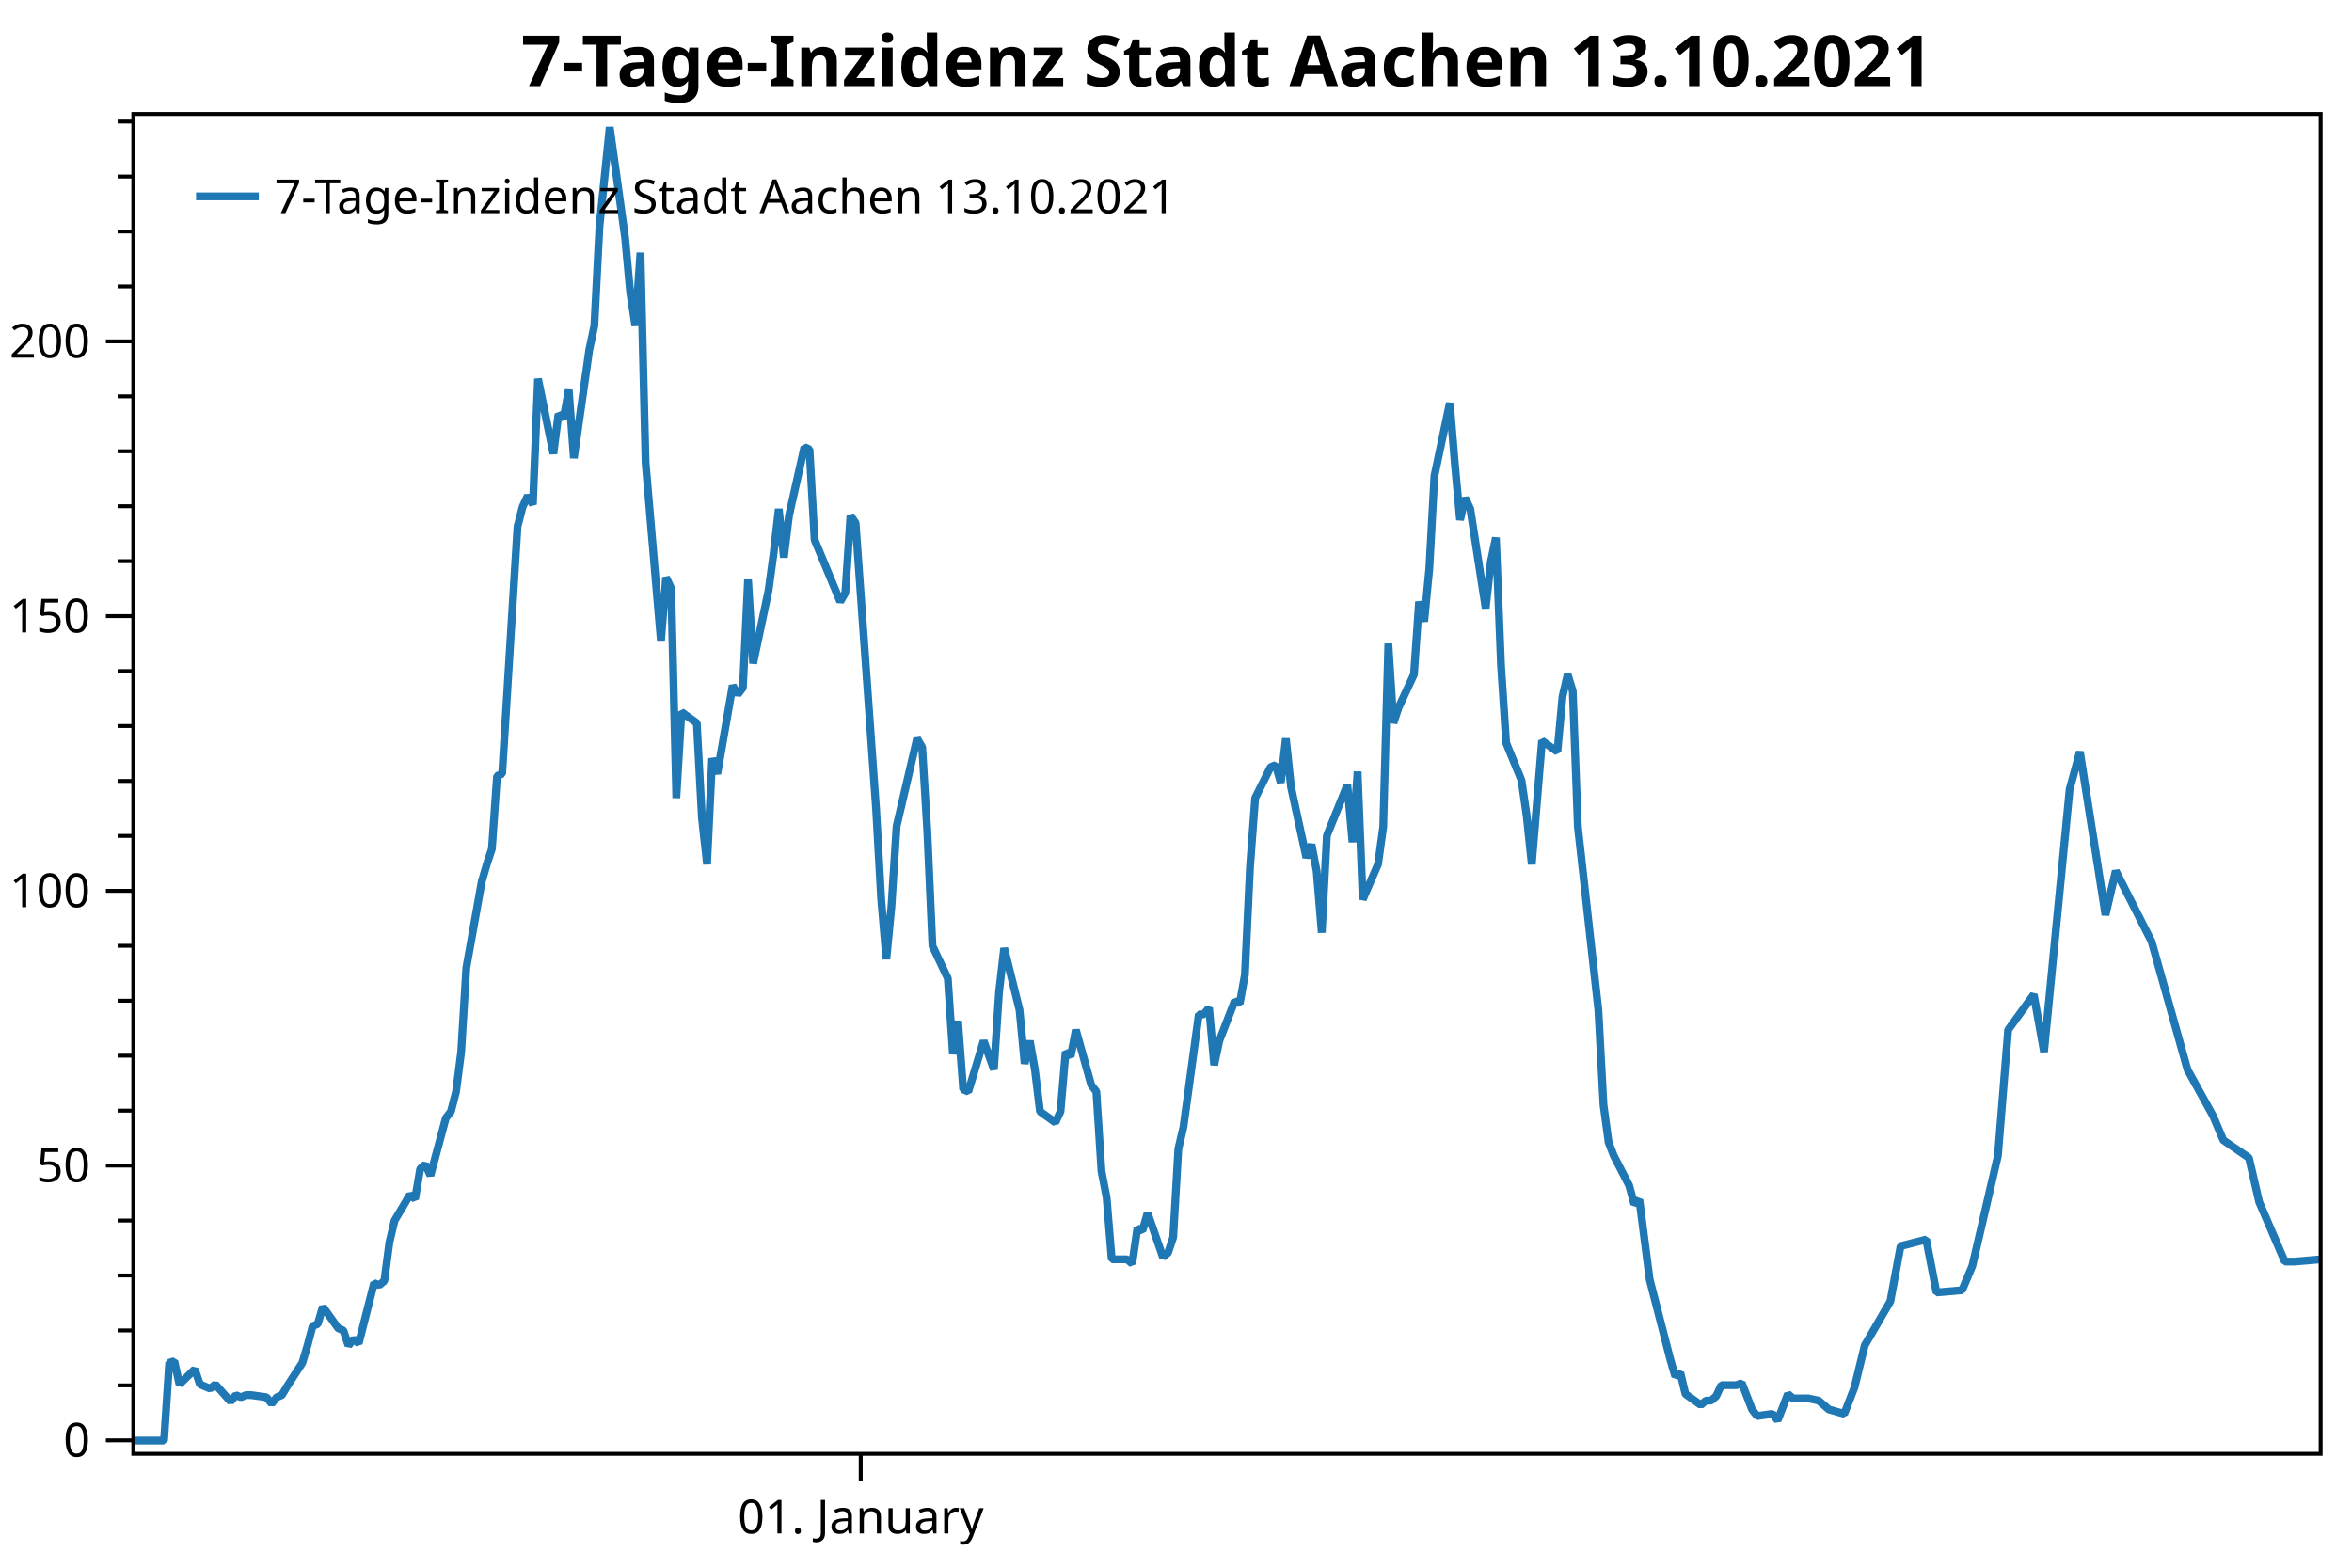
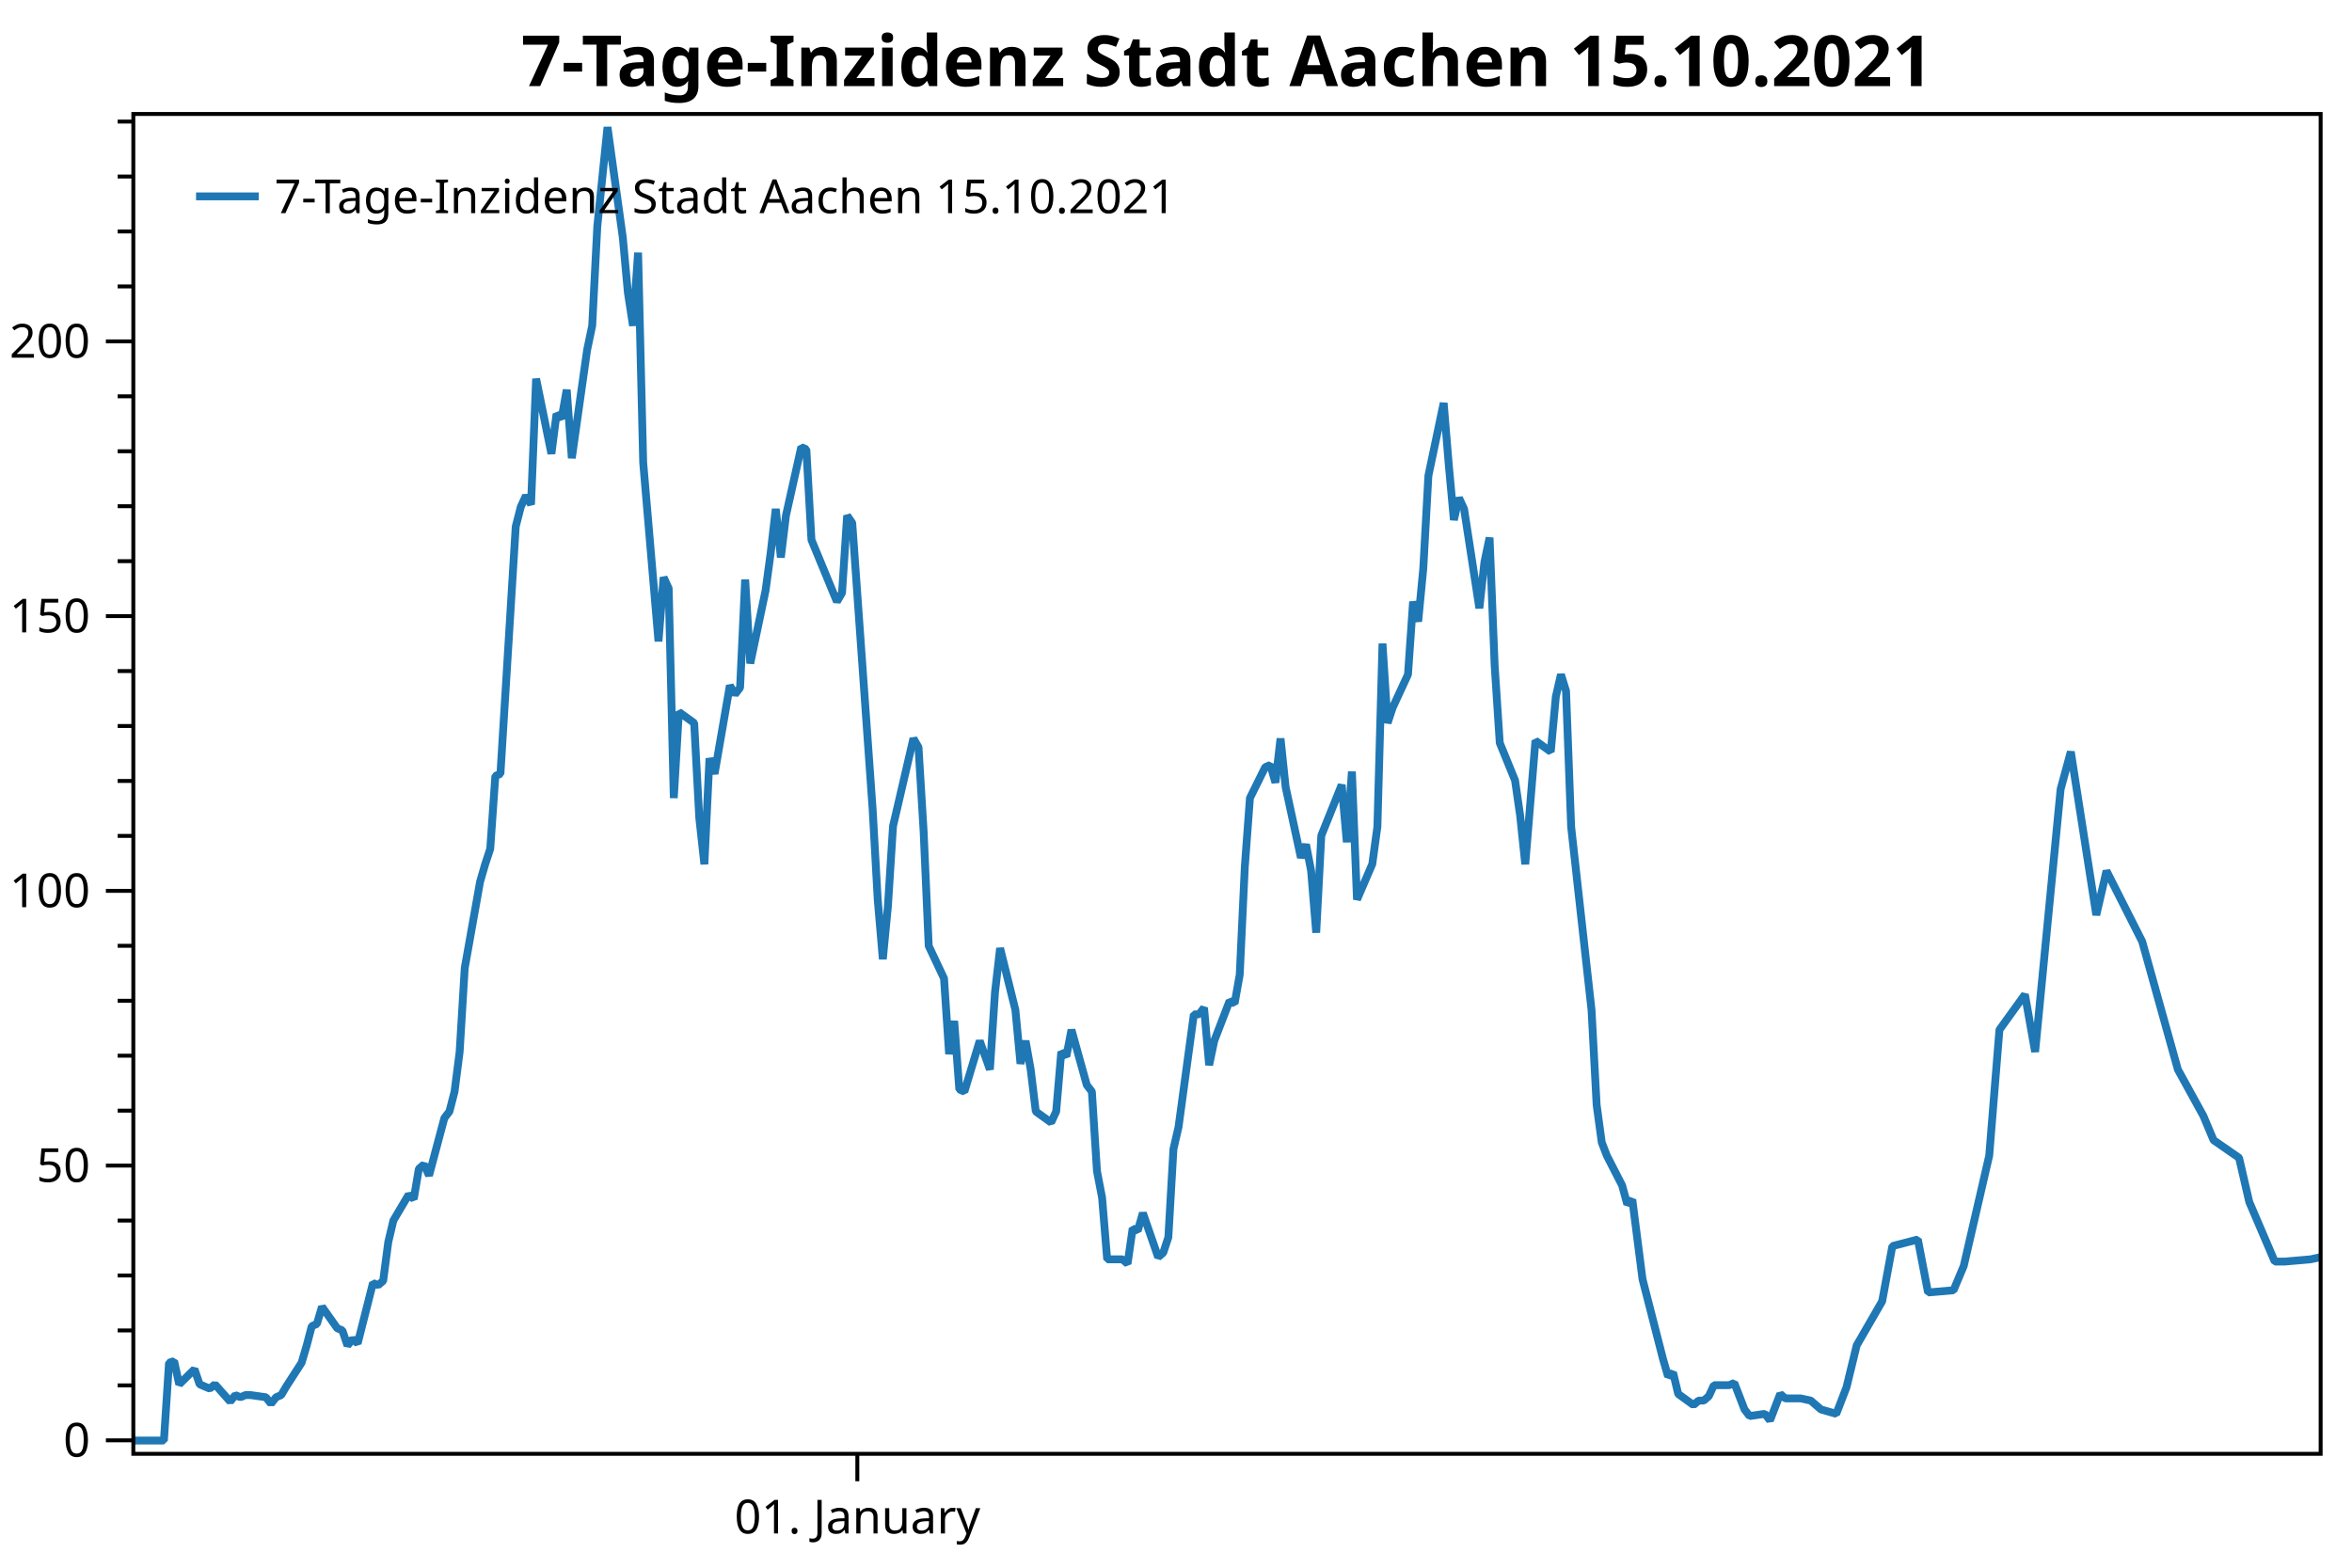
<svg xmlns="http://www.w3.org/2000/svg" width="600" height="400" version="1.1">
  <rect x="0" y="0" width="600" height="400" style="fill:rgb(255,255,255);stroke:none;" />
  <polyline points="34.012,353.485 30.012,353.485" style="fill:none;stroke:black;stroke-width:1" />
  <polyline points="34.012,339.465 30.012,339.465" style="fill:none;stroke:black;stroke-width:1" />
  <polyline points="34.012,325.445 30.012,325.445" style="fill:none;stroke:black;stroke-width:1" />
  <polyline points="34.012,311.425 30.012,311.425" style="fill:none;stroke:black;stroke-width:1" />
  <polyline points="34.012,283.384 30.012,283.384" style="fill:none;stroke:black;stroke-width:1" />
  <polyline points="34.012,269.364 30.012,269.364" style="fill:none;stroke:black;stroke-width:1" />
  <polyline points="34.012,255.344 30.012,255.344" style="fill:none;stroke:black;stroke-width:1" />
  <polyline points="34.012,241.324 30.012,241.324" style="fill:none;stroke:black;stroke-width:1" />
  <polyline points="34.012,213.283 30.012,213.283" style="fill:none;stroke:black;stroke-width:1" />
  <polyline points="34.012,199.263 30.012,199.263" style="fill:none;stroke:black;stroke-width:1" />
  <polyline points="34.012,185.243 30.012,185.243" style="fill:none;stroke:black;stroke-width:1" />
  <polyline points="34.012,171.223 30.012,171.223" style="fill:none;stroke:black;stroke-width:1" />
  <polyline points="34.012,143.182 30.012,143.182" style="fill:none;stroke:black;stroke-width:1" />
  <polyline points="34.012,129.162 30.012,129.162" style="fill:none;stroke:black;stroke-width:1" />
  <polyline points="34.012,115.142 30.012,115.142" style="fill:none;stroke:black;stroke-width:1" />
  <polyline points="34.012,101.122 30.012,101.122" style="fill:none;stroke:black;stroke-width:1" />
  <polyline points="34.012,73.081 30.012,73.081" style="fill:none;stroke:black;stroke-width:1" />
  <polyline points="34.012,59.061 30.012,59.061" style="fill:none;stroke:black;stroke-width:1" />
  <polyline points="34.012,45.041 30.012,45.041" style="fill:none;stroke:black;stroke-width:1" />
  <polyline points="34.012,31.021 30.012,31.021" style="fill:none;stroke:black;stroke-width:1" />
  <text dominant-baseline="middle" text-anchor="end" transform="translate(23.012,367.5053)" font-family="Segoe UI" font-size="12" font-weight="400" fill="black">0</text>
  <text dominant-baseline="middle" text-anchor="end" transform="translate(23.012,297.4043)" font-family="Segoe UI" font-size="12" font-weight="400" fill="black">50</text>
  <text dominant-baseline="middle" text-anchor="end" transform="translate(23.012,227.3034)" font-family="Segoe UI" font-size="12" font-weight="400" fill="black">100</text>
  <text dominant-baseline="middle" text-anchor="end" transform="translate(23.012,157.2024)" font-family="Segoe UI" font-size="12" font-weight="400" fill="black">150</text>
  <text dominant-baseline="middle" text-anchor="end" transform="translate(23.012,87.1015)" font-family="Segoe UI" font-size="12" font-weight="400" fill="black">200</text>
  <polyline points="34.012,367.505 27.012,367.505" style="fill:none;stroke:black;stroke-width:1" />
  <polyline points="34.012,297.404 27.012,297.404" style="fill:none;stroke:black;stroke-width:1" />
  <polyline points="34.012,227.303 27.012,227.303" style="fill:none;stroke:black;stroke-width:1" />
  <polyline points="34.012,157.202 27.012,157.202" style="fill:none;stroke:black;stroke-width:1" />
  <polyline points="34.012,87.102 27.012,87.102" style="fill:none;stroke:black;stroke-width:1" />
-   <text dominant-baseline="hanging" text-anchor="middle" transform="translate(219.5724,381.947)" font-family="Segoe UI" font-size="12" font-weight="400" fill="black">01. January</text>
-   <polyline points="219.572,370.947 219.572,377.947" style="fill:none;stroke:black;stroke-width:1" />
-   <polyline points="34.012,367.562 36.626,367.562 40.546,367.562 41.853,367.562 43.159,347.712 44.466,347.3 45.773,353.21 49.693,349.361 51,353.21 52.307,353.76 53.614,354.31 54.92,353.21 58.84,357.609 60.147,355.959 61.454,356.509 62.761,355.959 64.068,355.959 67.988,356.509 69.295,358.159 70.601,356.509 71.908,355.959 73.215,353.76 77.135,347.712 78.442,343.314 79.749,338.365 81.055,337.815 82.362,333.417 86.282,338.915 87.589,339.465 88.896,343.314 90.203,341.664 91.51,342.764 95.43,327.369 96.737,327.919 98.043,326.819 99.35,316.923 100.657,311.425 104.577,304.827 105.884,305.926 107.191,298.229 108.498,297.111 109.804,299.927 113.725,285.285 115.031,283.596 116.338,278.527 117.645,268.391 118.952,246.991 122.872,225.028 124.179,220.523 125.485,216.581 126.792,197.997 128.099,197.434 132.019,134.361 133.326,129.293 134.633,126.477 135.94,128.73 137.246,96.63 141.167,115.777 142.473,105.64 143.78,106.767 145.087,99.446 146.394,116.903 150.314,89.309 151.621,83.114 152.928,57.773 155.541,32.431 159.461,60.588 160.768,74.667 162.075,83.114 163.382,64.46 164.688,118.03 168.609,163.645 169.915,147.314 171.222,150.129 172.529,203.629 173.836,181.666 177.756,184.481 179.063,208.697 180.369,220.523 181.676,193.492 182.983,197.434 186.903,174.908 188.21,177.161 189.517,175.471 190.824,147.877 192.13,169.276 196.051,150.692 197.357,141.119 198.664,129.856 199.971,142.245 201.278,131.545 205.198,114.088 206.505,114.651 207.811,137.74 214.345,153.508 215.652,151.256 216.959,131.545 218.266,133.446 223.493,206.444 224.799,229.533 226.106,244.738 227.413,231.223 228.72,210.809 233.947,188.423 235.254,190.676 236.56,212.076 237.867,241.36 241.787,249.638 243.094,268.954 244.401,260.507 245.708,277.964 247.014,278.527 250.935,265.575 253.548,272.896 254.855,253.186 256.162,241.923 260.082,257.691 261.389,271.418 262.696,265.575 264.002,272.896 265.309,283.596 269.229,286.412 270.536,283.596 271.843,268.391 273.15,269.517 274.457,262.759 278.377,276.838 279.683,278.527 280.99,298.801 282.297,305.559 283.604,321.327 287.524,321.327 288.831,322.453 290.138,313.443 291.444,314.006 292.751,309.501 296.671,320.764 297.978,319.637 299.285,315.695 300.592,293.169 301.899,287.538 305.819,258.817 307.126,258.817 308.432,257.128 309.739,271.77 311.046,265.575 314.966,255.438 316.273,256.002 317.58,248.681 318.886,221.086 320.193,203.629 324.113,195.744 325.42,195.181 326.727,199.686 328.034,188.423 329.341,200.813 333.261,218.834 334.568,215.455 335.874,222.213 337.181,237.981 338.488,213.202 343.715,200.25 345.022,214.892 346.329,196.871 347.635,229.533 351.555,220.467 352.862,210.95 354.169,164.208 355.476,184.481 356.783,180.539 360.703,172.092 362.01,153.508 363.316,158.577 364.623,145.061 365.93,121.409 369.85,102.825 371.157,118.593 372.464,132.672 373.771,127.04 375.077,129.856 378.998,155.198 380.304,143.371 381.611,137.177 382.918,169.839 384.225,189.55 388.145,199.123 389.452,208.134 390.758,220.523 393.372,188.987 397.292,191.802 398.599,177.724 399.906,172.092 401.212,176.316 402.519,210.95 407.746,257.691 409.053,281.906 410.36,291.48 411.667,294.859 415.587,302.461 416.894,307.248 418.2,306.122 420.814,326.395 424.734,341.6 426.041,346.669 427.348,351.174 428.655,350.259 429.961,355.679 433.882,358.495 435.188,357.369 436.495,357.369 437.802,356.242 439.109,353.426 443.029,353.426 444.336,352.863 445.642,356.242 446.949,359.621 448.256,361.311 452.176,360.748 453.483,362.437 454.79,359.058 456.097,355.679 457.403,356.805 461.324,356.805 463.937,357.369 466.551,359.621 470.471,360.748 473.084,353.99 475.698,343.29 482.232,332.027 484.845,317.948 491.379,316.259 493.993,329.774 500.527,329.211 503.14,323.016 509.674,294.859 512.287,262.759 518.821,253.749 521.435,268.391 527.969,201.376 530.582,191.802 537.116,233.476 539.73,222.213 548.877,240.233 558.024,272.896 564.558,284.722 567.172,290.917 573.705,295.422 576.319,306.685 582.853,321.89 585.466,321.89 592,321.327" style="fill:none;stroke:rgb(31,119,180);stroke-width:2;stroke-linejoin:bevel" />
-   <text dominant-baseline="hanging" text-anchor="middle" transform="translate(313.006,8)" font-family="Segoe UI" font-size="18" font-weight="700" fill="black">7-Tage-Inzidenz Stadt Aachen 13.10.2021</text>
+   <text dominant-baseline="hanging" text-anchor="middle" transform="translate(218.7073,381.947)" font-family="Segoe UI" font-size="12" font-weight="400" fill="black">01. January</text>
+   <polyline points="218.707,370.947 218.707,377.947" style="fill:none;stroke:black;stroke-width:1" />
+   <polyline points="34.012,367.562 36.613,367.562 40.515,367.562 41.816,367.562 43.117,347.712 44.417,347.3 45.718,353.21 49.62,349.361 50.921,353.21 52.221,353.76 53.522,354.31 54.823,353.21 58.725,357.609 60.025,355.959 61.326,356.509 62.627,355.959 63.927,355.959 67.829,356.509 69.13,358.159 70.431,356.509 71.731,355.959 73.032,353.76 76.934,347.712 78.235,343.314 79.535,338.365 80.836,337.815 82.137,333.417 86.039,338.915 87.34,339.465 88.64,343.314 89.941,341.664 91.242,342.764 95.144,327.369 96.444,327.919 97.745,326.819 99.046,316.923 100.346,311.425 104.248,304.827 105.549,305.926 106.85,298.229 108.15,297.111 109.451,299.927 113.353,285.285 114.654,283.596 115.954,278.527 117.255,268.391 118.556,246.991 122.458,225.028 123.758,220.523 125.059,216.581 126.36,197.997 127.66,197.434 131.562,134.361 132.863,129.293 134.164,126.477 135.464,128.73 136.765,96.63 140.667,115.777 141.968,105.64 143.268,106.767 144.569,99.446 145.87,116.903 149.772,89.309 151.072,83.114 152.373,57.773 154.974,32.431 158.876,60.588 160.177,74.667 161.478,83.114 162.779,64.46 164.079,118.03 167.981,163.645 169.282,147.314 170.583,150.129 171.883,203.629 173.184,181.666 177.086,184.481 178.387,208.697 179.687,220.523 180.988,193.492 182.288,197.434 186.19,174.908 187.491,177.161 188.792,175.471 190.093,147.877 191.393,169.276 195.295,150.692 196.596,141.119 197.897,129.856 199.197,142.245 200.498,131.545 204.4,114.088 205.701,114.651 207.001,137.74 213.505,153.508 214.805,151.256 216.106,131.545 217.407,133.446 222.609,206.444 223.91,229.533 225.211,244.738 226.511,231.223 227.812,210.809 233.015,188.423 234.315,190.676 235.616,212.076 236.917,241.36 240.819,249.638 242.119,268.954 243.42,260.507 244.721,277.964 246.021,278.527 249.923,265.575 252.525,272.896 253.826,253.186 255.126,241.923 259.028,257.691 260.329,271.418 261.63,265.575 262.93,272.896 264.231,283.596 268.133,286.412 269.433,283.596 270.734,268.391 272.035,269.517 273.336,262.759 277.238,276.838 278.538,278.527 279.839,298.801 281.14,305.559 282.44,321.327 286.342,321.327 287.643,322.453 288.944,313.443 290.244,314.006 291.545,309.501 295.447,320.764 296.748,319.637 298.048,315.695 299.349,293.169 300.65,287.538 304.552,258.817 305.852,258.817 307.153,257.128 308.454,271.77 309.754,265.575 313.656,255.438 314.957,256.002 316.258,248.681 317.558,221.086 318.859,203.629 322.761,195.744 324.062,195.181 325.362,199.686 326.663,188.423 327.964,200.813 331.866,218.834 333.166,215.455 334.467,222.213 335.768,237.981 337.068,213.202 342.271,200.25 343.572,214.892 344.872,196.871 346.173,229.533 350.075,220.467 351.376,210.95 352.676,164.208 353.977,184.481 355.278,180.539 359.18,172.092 360.481,153.508 361.781,158.577 363.082,145.061 364.382,121.409 368.284,102.825 369.585,118.593 370.886,132.672 372.187,127.04 373.487,129.856 377.389,155.198 378.69,143.371 379.991,137.177 381.291,169.839 382.592,189.55 386.494,199.123 387.795,208.134 389.095,220.523 391.697,188.987 395.599,191.802 396.899,177.724 398.2,172.092 399.501,176.316 400.801,210.95 406.004,257.691 407.305,281.906 408.605,291.48 409.906,294.859 413.808,302.461 415.109,307.248 416.409,306.122 419.011,326.395 422.913,341.6 424.213,346.669 425.514,351.174 426.815,350.259 428.115,355.679 432.017,358.495 433.318,357.369 434.619,357.369 435.919,356.242 437.22,353.426 441.122,353.426 442.423,352.863 443.724,356.242 445.024,359.621 446.325,361.311 450.227,360.748 451.527,362.437 452.828,359.058 454.129,355.679 455.43,356.805 459.332,356.805 461.933,357.369 464.534,359.621 468.436,360.748 471.038,353.99 473.639,343.29 480.142,332.027 482.744,317.948 489.247,316.259 491.848,329.774 498.352,329.211 500.953,323.016 507.456,294.859 510.058,262.759 516.561,253.749 519.162,268.391 525.666,201.376 528.267,191.802 534.77,233.476 537.372,222.213 546.476,240.233 555.581,272.896 562.085,284.722 564.686,290.917 571.189,295.422 573.791,306.685 580.294,321.89 582.895,321.89 589.399,321.327 592,320.764" style="fill:none;stroke:rgb(31,119,180);stroke-width:2;stroke-linejoin:bevel" />
+   <text dominant-baseline="hanging" text-anchor="middle" transform="translate(313.006,8)" font-family="Segoe UI" font-size="18" font-weight="700" fill="black">7-Tage-Inzidenz Stadt Aachen 15.10.2021</text>
  <polygon points="34.012,29.079 592,29.079 592,370.947 34.012,370.947" style="fill:none;stroke:black;stroke-width:1" />
  <polygon points="42.012,37.08 247.014,37.08 247.014,63.133 42.012,63.133" style="fill:none;stroke:none;" />
-   <text dominant-baseline="hanging" text-anchor="start" transform="translate(70.012,45.0795)" font-family="Segoe UI" font-size="12" font-weight="400" fill="black">7-Tage-Inzidenz Stadt Aachen 13.10.2021</text>
+   <text dominant-baseline="hanging" text-anchor="start" transform="translate(70.012,45.0795)" font-family="Segoe UI" font-size="12" font-weight="400" fill="black">7-Tage-Inzidenz Stadt Aachen 15.10.2021</text>
  <polyline points="50.012,50.106 66.012,50.106" style="fill:none;stroke:rgb(31,119,180);stroke-width:2" />
</svg>
